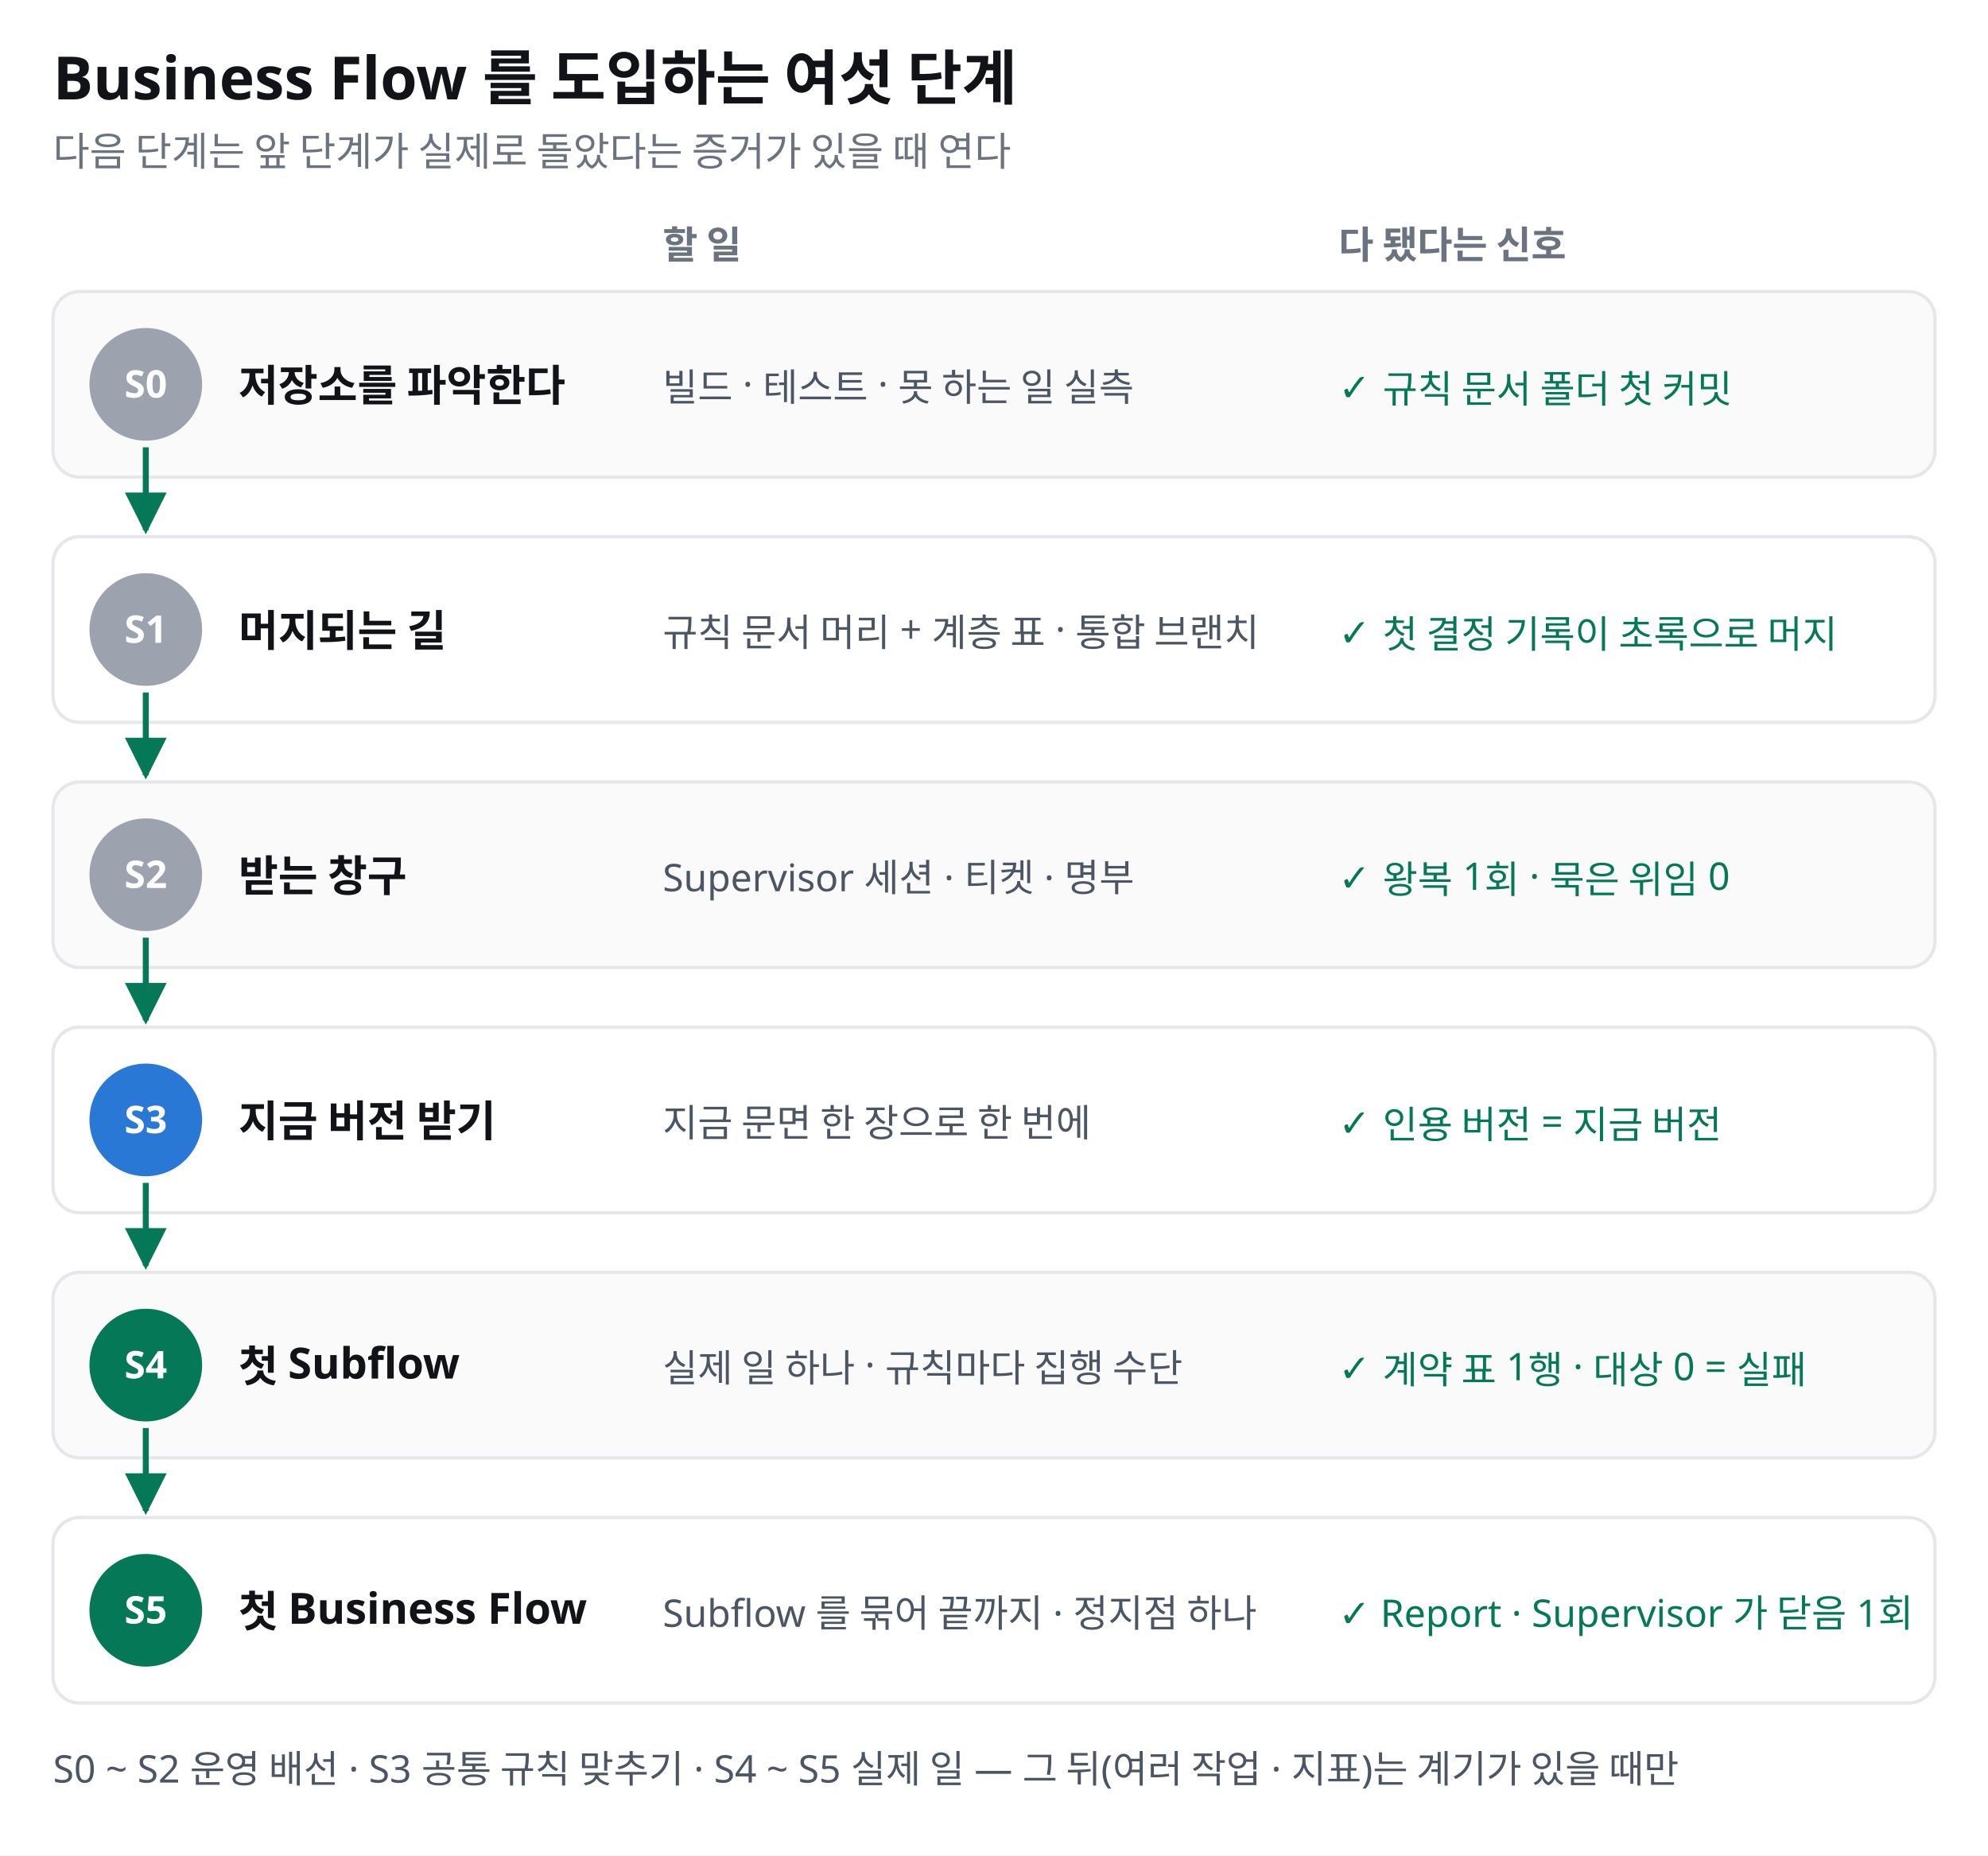
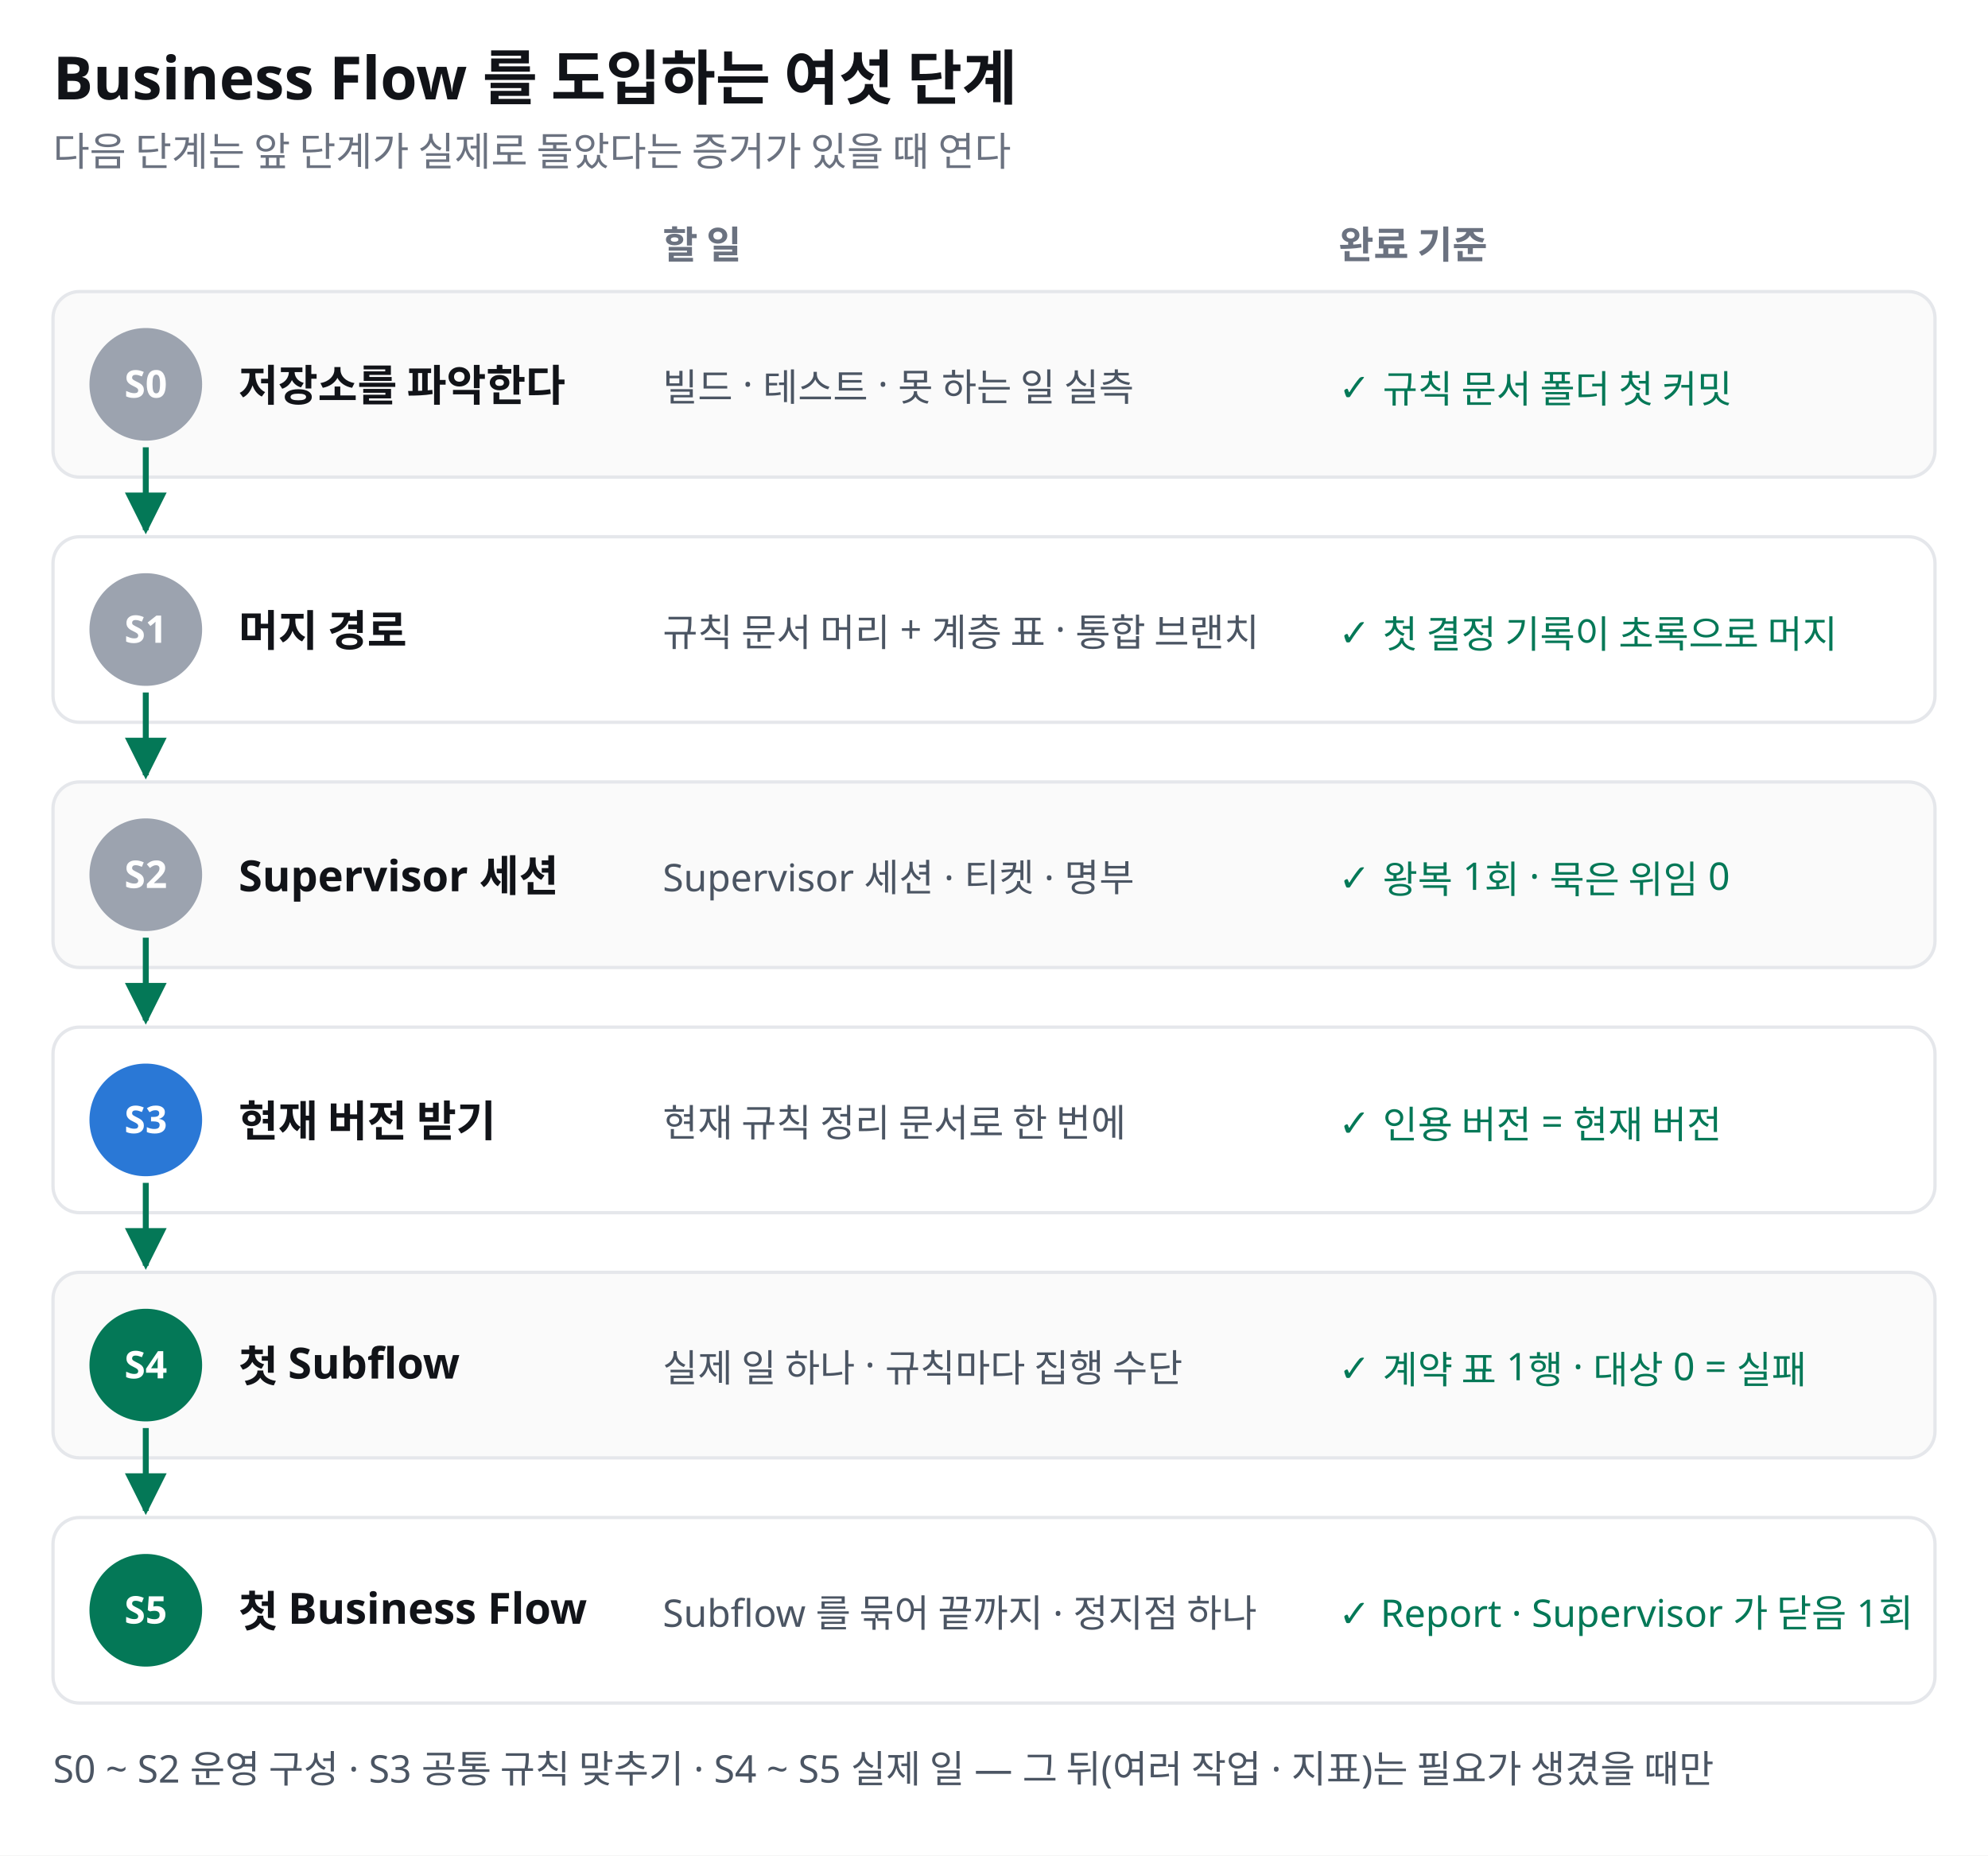
<svg xmlns="http://www.w3.org/2000/svg" viewBox="0 0 600 560" width="600" height="560" role="img" aria-labelledby="t d">
  <rect width="600" height="560" fill="#ffffff" />
  <g font-family="Pretendard, 'Apple SD Gothic Neo', 'Noto Sans KR', 'Malgun Gothic', sans-serif">
    <defs>
      <marker id="s-g" viewBox="0 0 10 10" refX="9" refY="5" markerWidth="7" markerHeight="7" orient="auto-start-reverse">
        <path d="M0,0 L10,5 L0,10 z" fill="#047857" />
      </marker>
    </defs>
    <text x="16" y="30" font-size="18" fill="#111318" font-weight="700">Business Flow 를 도입하는 여섯 단계</text>
    <text x="16" y="50" font-size="12" fill="#6b7280">다음 단계는 앞 단계가 실제로 돌았다는 증거가 있을 때 연다</text>
    <text x="200" y="78" font-size="11.5" fill="#6b7280" font-weight="700">할 일</text>
-     <text x="404" y="78" font-size="11.5" fill="#6b7280" font-weight="700">다 됐다는 신호</text>
+     <text x="404" y="78" font-size="11.5" fill="#6b7280" font-weight="700">완료 기준</text>
    <rect x="16" y="88" width="568" height="56" rx="8" fill="#fafafa" stroke="#e5e7eb" stroke-width="1" />
    <circle cx="44" cy="116" r="17" fill="#9ca3af" />
    <text x="44" y="120" font-size="11.5" fill="#ffffff" text-anchor="middle" font-weight="700">S0</text>
    <text x="72" y="121" font-size="13" fill="#111318" font-weight="700">저장소를 파악한다</text>
    <text x="200" y="121" font-size="11.5" fill="#4b5563">빌드 · 테스트 · 못 하는 일 실측</text>
    <text x="404" y="121" font-size="11.5" fill="#047857">✓ 규칙 문서 폴더 첫 커밋</text>
    <line x1="44" y1="135" x2="44" y2="160" stroke="#047857" stroke-width="1.8" marker-end="url(#s-g)" />
    <rect x="16" y="162" width="568" height="56" rx="8" fill="#ffffff" stroke="#e5e7eb" stroke-width="1" />
    <circle cx="44" cy="190" r="17" fill="#9ca3af" />
    <text x="44" y="194" font-size="11.5" fill="#ffffff" text-anchor="middle" font-weight="700">S1</text>
-     <text x="72" y="195" font-size="13" fill="#111318" font-weight="700">머지되는 길</text>
+     <text x="72" y="195" font-size="13" fill="#111318" font-weight="700">머지 경로</text>
    <text x="200" y="195" font-size="11.5" fill="#4b5563">규칙 문서 머리 + 계층 표 · 통합 브랜치</text>
    <text x="404" y="195" font-size="11.5" fill="#047857">✓ 첫 결정 기록이 초록으로 머지</text>
    <line x1="44" y1="209" x2="44" y2="234" stroke="#047857" stroke-width="1.8" marker-end="url(#s-g)" />
    <rect x="16" y="236" width="568" height="56" rx="8" fill="#fafafa" stroke="#e5e7eb" stroke-width="1" />
    <circle cx="44" cy="264" r="17" fill="#9ca3af" />
    <text x="44" y="268" font-size="11.5" fill="#ffffff" text-anchor="middle" font-weight="700">S2</text>
-     <text x="72" y="269" font-size="13" fill="#111318" font-weight="700">받는 창구</text>
+     <text x="72" y="269" font-size="13" fill="#111318" font-weight="700">Supervisor 세션</text>
    <text x="200" y="269" font-size="11.5" fill="#4b5563">Supervisor 세션 · 티켓 · 명부</text>
    <text x="404" y="269" font-size="11.5" fill="#047857">✓ 왕복 1회 · 묵은 위임 0</text>
    <line x1="44" y1="283" x2="44" y2="308" stroke="#047857" stroke-width="1.8" marker-end="url(#s-g)" />
    <rect x="16" y="310" width="568" height="56" rx="8" fill="#ffffff" stroke="#e5e7eb" stroke-width="1" />
    <circle cx="44" cy="338" r="17" fill="#2a78d6" />
    <text x="44" y="342" font-size="11.5" fill="#ffffff" text-anchor="middle" font-weight="700">S3</text>
-     <text x="72" y="343" font-size="13" fill="#111318" font-weight="700">지금 버전 받기</text>
-     <text x="200" y="343" font-size="11.5" fill="#4b5563">지금 문면 한 장으로 한 번에</text>
-     <text x="404" y="343" font-size="11.5" fill="#047857">✓ 인용 버전 = 지금 버전</text>
+     <text x="72" y="343" font-size="13" fill="#111318" font-weight="700">현재 버전 받기</text>
+     <text x="200" y="343" font-size="11.5" fill="#4b5563">현재 규칙 정리 문서로 한 번에</text>
+     <text x="404" y="343" font-size="11.5" fill="#047857">✓ 인용 버전 = 현재 버전</text>
    <line x1="44" y1="357" x2="44" y2="382" stroke="#047857" stroke-width="1.8" marker-end="url(#s-g)" />
    <rect x="16" y="384" width="568" height="56" rx="8" fill="#fafafa" stroke="#e5e7eb" stroke-width="1" />
    <circle cx="44" cy="412" r="17" fill="#047857" />
    <text x="44" y="416" font-size="11.5" fill="#ffffff" text-anchor="middle" font-weight="700">S4</text>
    <text x="72" y="417" font-size="13" fill="#111318" font-weight="700">첫 Subflow</text>
    <text x="200" y="417" font-size="11.5" fill="#4b5563">실제 일 하나 · 규칙마다 집행 수단</text>
    <text x="404" y="417" font-size="11.5" fill="#047857">✓ 계약 표 1행 · 대상 0 = 실패</text>
    <line x1="44" y1="431" x2="44" y2="456" stroke="#047857" stroke-width="1.8" marker-end="url(#s-g)" />
    <rect x="16" y="458" width="568" height="56" rx="8" fill="#ffffff" stroke="#e5e7eb" stroke-width="1" />
    <circle cx="44" cy="486" r="17" fill="#047857" />
    <text x="44" y="490" font-size="11.5" fill="#ffffff" text-anchor="middle" font-weight="700">S5</text>
    <text x="72" y="491" font-size="13" fill="#111318" font-weight="700">첫 Business Flow</text>
    <text x="200" y="491" font-size="11.5" fill="#4b5563">Subflow 를 묶어 끝까지 · 정지점 하나</text>
    <text x="404" y="491" font-size="11.5" fill="#047857">✓ Report · Supervisor 가 닫음 1회</text>
-     <text x="16" y="538" font-size="11.5" fill="#4b5563">S0 ~ S2 운영 배선 · S3 공통 규칙 맞추기 · S4 ~ S5 실제 일 — 그 뒤(여러 작업 · 지표)는 계기가 있을 때만</text>
+     <text x="16" y="538" font-size="11.5" fill="#4b5563">S0 ~ S2 운영 구성 · S3 공통 규칙 맞추기 · S4 ~ S5 실제 일 — 그 뒤(여러 작업 · 지표)는 필요가 생겼을 때만</text>
  </g>
</svg>
